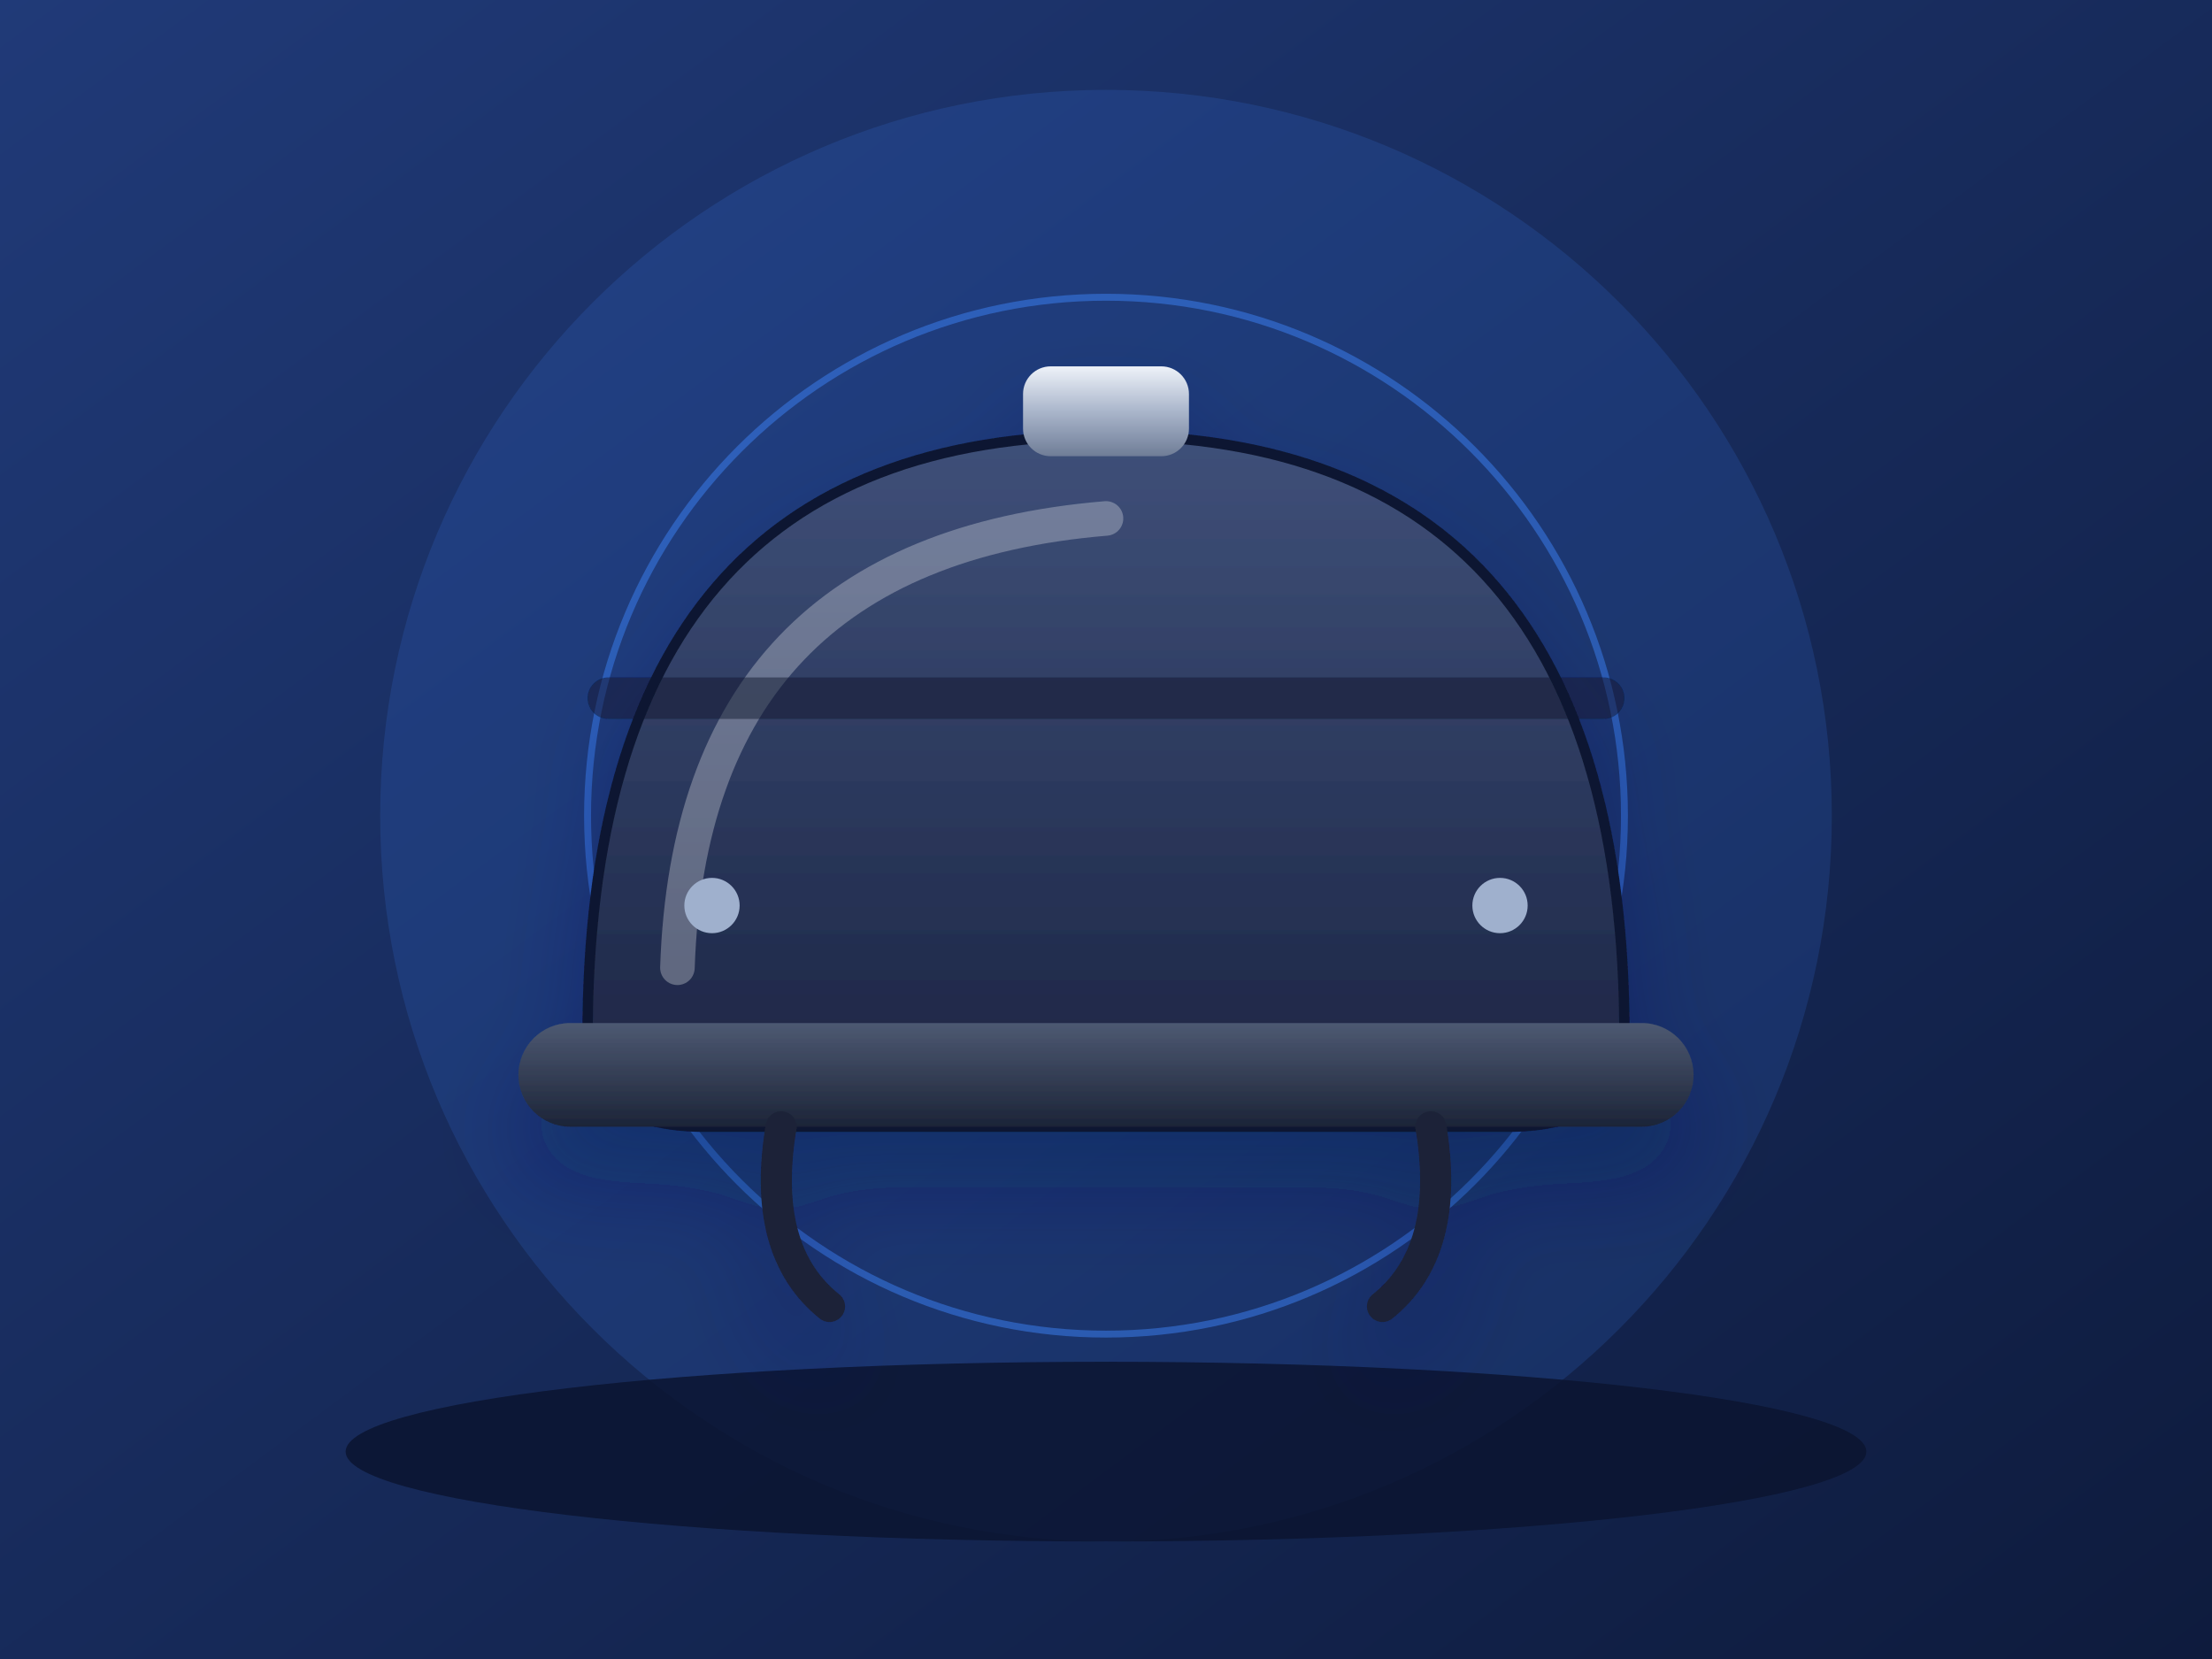
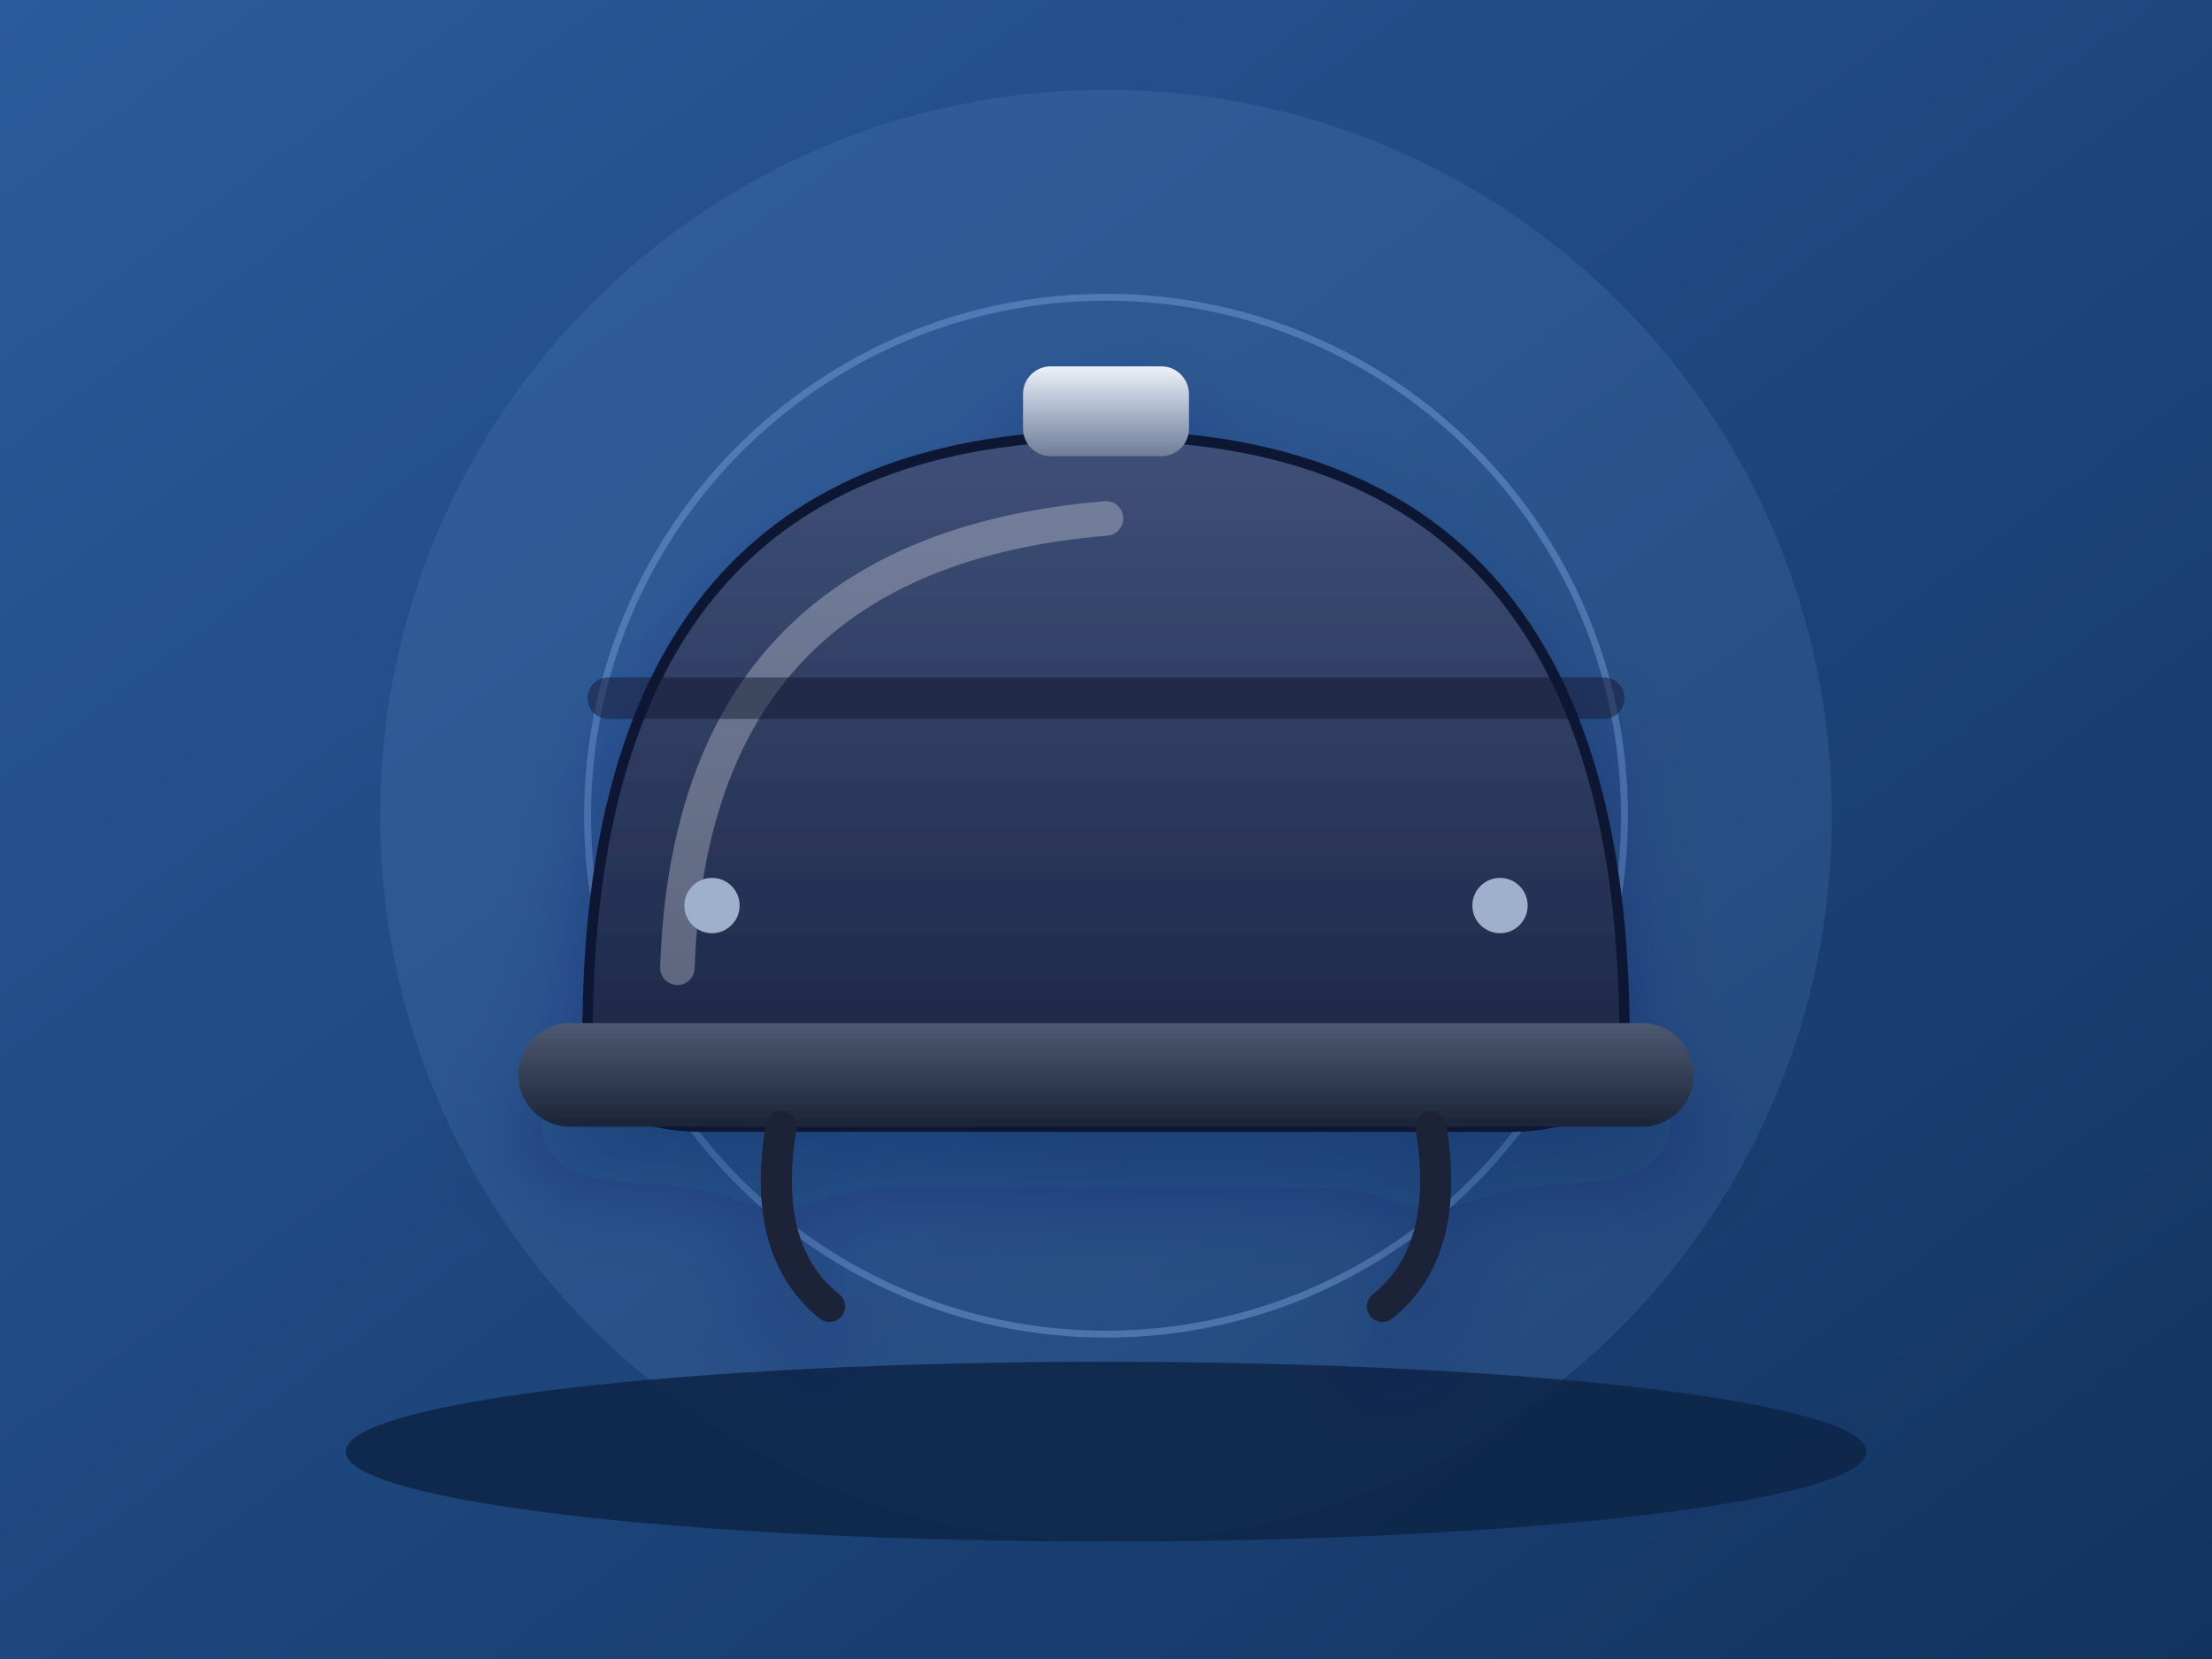
<svg xmlns="http://www.w3.org/2000/svg" viewBox="0 0 640 480" width="640" height="480" role="img">
  <defs>
    <linearGradient id="metal" x1="0" y1="0" x2="0" y2="1">
      <stop offset="0" stop-color="#eef2f9" />
      <stop offset=".5" stop-color="#aab6cb" />
      <stop offset="1" stop-color="#6f7d97" />
    </linearGradient>
    <linearGradient id="white" x1="0" y1="0" x2="0" y2="1">
      <stop offset="0" stop-color="#ffffff" />
      <stop offset="1" stop-color="#d3ddee" />
    </linearGradient>
    <linearGradient id="dark" x1="0" y1="0" x2="0" y2="1">
      <stop offset="0" stop-color="#4d5972" />
      <stop offset="1" stop-color="#1c2438" />
    </linearGradient>
    <linearGradient id="black" x1="0" y1="0" x2="0" y2="1">
      <stop offset="0" stop-color="#2d3347" />
      <stop offset="1" stop-color="#0c101b" />
    </linearGradient>
    <linearGradient id="navy" x1="0" y1="0" x2="0" y2="1">
      <stop offset="0" stop-color="#3f5079" />
      <stop offset="1" stop-color="#1a2342" />
    </linearGradient>
    <linearGradient id="red" x1="0" y1="0" x2="1" y2="0">
      <stop offset="0" stop-color="#b3202a" />
      <stop offset=".4" stop-color="#ff6b6b" />
      <stop offset="1" stop-color="#a91d27" />
    </linearGradient>
    <linearGradient id="wood" x1="0" y1="0" x2="1" y2="1">
      <stop offset="0" stop-color="#c58a45" />
      <stop offset="1" stop-color="#6e411a" />
    </linearGradient>
    <linearGradient id="amber" x1="0" y1="0" x2="0" y2="1">
      <stop offset="0" stop-color="#ffe08a" />
      <stop offset="1" stop-color="#f59e0b" />
    </linearGradient>
    <linearGradient id="gun" x1="0" y1="0" x2="0" y2="1">
      <stop offset="0" stop-color="#6b778c" />
      <stop offset=".5" stop-color="#3a4457" />
      <stop offset="1" stop-color="#171d2b" />
    </linearGradient>
    <radialGradient id="glass" cx=".35" cy=".3" r=".85">
      <stop offset="0" stop-color="#5b8fe8" />
      <stop offset=".45" stop-color="#1e3a7a" />
      <stop offset="1" stop-color="#070d22" />
    </radialGradient>
    <radialGradient id="lens" cx=".4" cy=".35" r=".8">
      <stop offset="0" stop-color="#7fb2ff" />
      <stop offset=".35" stop-color="#27468c" />
      <stop offset="1" stop-color="#050a1c" />
    </radialGradient>
    <filter id="sh" x="-25%" y="-25%" width="150%" height="160%">
      <feDropShadow dx="0" dy="16" stdDeviation="13" flood-color="#0f2560" flood-opacity=".32" />
    </filter>
    <linearGradient id="bg" x1="0" y1="0" x2="1" y2="1">
-       <stop offset="0" stop-color="#203a78" />
-       <stop offset="1" stop-color="#0e1b3d" />
+       <stop offset="0" stop-color="#2a5b9c" />
+       <stop offset="1" stop-color="#12335f" />
    </linearGradient>
  </defs>
  <rect width="640" height="480" fill="url(#bg)" />
-   <circle cx="320" cy="236" r="210" fill="#3b82f6" opacity="0.16" />
-   <circle cx="320" cy="236" r="150" fill="none" stroke="#3b82f6" stroke-width="2" opacity="0.5" />
-   <ellipse cx="320" cy="420" rx="220" ry="26" fill="#0a1430" opacity=".85" />
+   <circle cx="320" cy="236" r="210" fill="#6f9bd3" opacity="0.16" />
+   <circle cx="320" cy="236" r="150" fill="none" stroke="#6f9bd3" stroke-width="2" opacity="0.5" />
+   <ellipse cx="320" cy="420" rx="220" ry="26" fill="#0d2447" opacity=".85" />
  <g filter="url(#sh)">
    <path d="M170 300 Q170 126 320 126 Q470 126 470 300 Q470 326 436 326 L204 326 Q170 326 170 300 Z" fill="url(#navy)" stroke="#0f1830" stroke-width="3" />
    <path d="M196 280 Q200 160 320 150" fill="none" stroke="#fff" stroke-width="10" opacity=".28" stroke-linecap="round" />
    <rect x="296" y="106" width="48" height="26" rx="8" fill="url(#metal)" />
    <rect x="150" y="296" width="340" height="30" rx="15" fill="url(#dark)" />
    <rect x="170" y="196" width="300" height="12" rx="6" fill="#0f1830" opacity=".5" />
    <circle cx="206" cy="262" r="8" fill="#9fb0cd" />
    <circle cx="434" cy="262" r="8" fill="#9fb0cd" />
    <path d="M226 326 q-6 36 14 52 M414 326 q6 36 -14 52" stroke="#1c2438" stroke-width="9" fill="none" stroke-linecap="round" />
  </g>
</svg>
